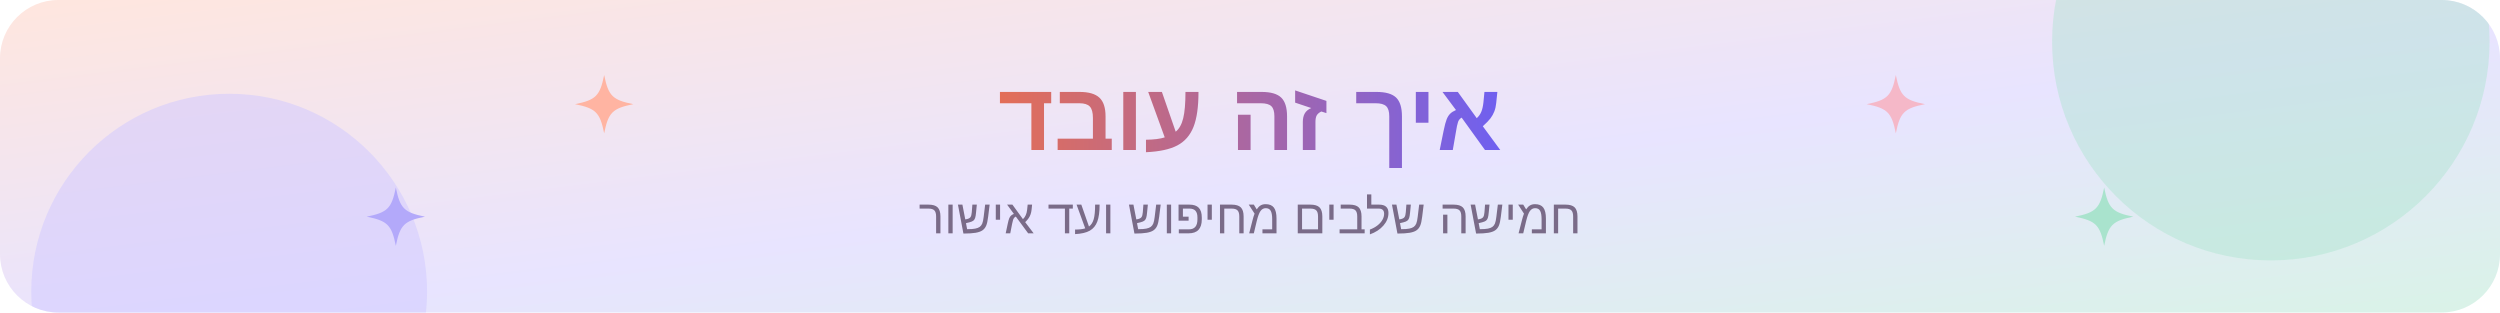
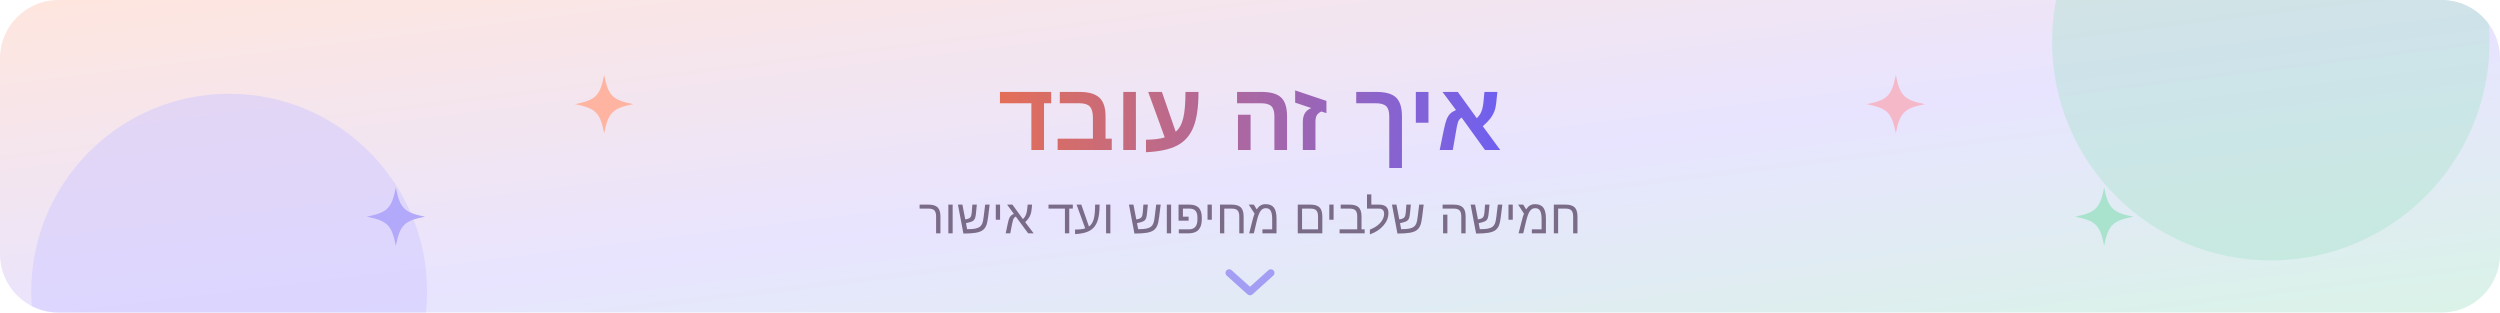
<svg xmlns="http://www.w3.org/2000/svg" viewBox="0 0 1200 150" width="1200" height="150" role="img" aria-label="איך זה עובד">
  <defs>
    <linearGradient id="bg" x1="0" y1="0" x2="1" y2="1">
      <stop offset="0" stop-color="#FFE6DE" />
      <stop offset=".55" stop-color="#E8E4FF" />
      <stop offset="1" stop-color="#D9F3E7" />
    </linearGradient>
    <linearGradient id="t" x1="0" y1="0" x2="1" y2="0">
      <stop offset="0" stop-color="#E36E57" />
      <stop offset="1" stop-color="#6F60F0" />
    </linearGradient>
    <clipPath id="c">
      <rect width="1200" height="150" rx="28" />
    </clipPath>
    <path id="s" d="M0-14C2-4 4-2 14 0 4 2 2 4 0 14-2 4-4 2-14 0-4-2-2-4 0-14Z" />
    <path id="pin" d="M0 0C-5-9-22-20-22-37a22 22 0 0 1 44 0C22-20 5-9 0 0Z" />
  </defs>
  <style>
.blob{animation:drift 11s ease-in-out infinite alternate}.b2{animation-duration:14s;animation-direction:alternate-reverse}.b3{animation-duration:17s}
.bob{animation:bob 3.4s ease-in-out infinite}.d1{animation-delay:-.9s}.d2{animation-delay:-1.8s}.d3{animation-delay:-2.6s}
.walk{stroke-dasharray:3 15;animation:walk 3s linear infinite}
.tw{animation:tw 3.2s ease-in-out infinite}.t2{animation-delay:-1s}.t3{animation-delay:-2s}
.rise{animation:rise .9s ease-out both}.r2{animation-delay:.2s}
@keyframes drift{to{transform:translate(40px,-20px) scale(1.12)}}
@keyframes bob{0%,100%{transform:translateY(0)}50%{transform:translateY(-10px)}}
@keyframes walk{to{stroke-dashoffset:-54}}
@keyframes tw{0%,100%{opacity:.35}50%{opacity:1}}
@keyframes rise{from{opacity:0;transform:translateY(16px)}}
@media (prefers-reduced-motion:reduce){*{animation:none!important}}
</style>
  <g clip-path="url(#c)">
    <rect width="1200" height="150" fill="url(#bg)" />
    <circle class="blob" cx="110" cy="140" r="95" fill="#CFC8FF" opacity=".5" />
    <circle class="blob b2" cx="1090" cy="20" r="105" fill="#A9E3CD" opacity=".42" />
    <use class="tw" href="#s" x="290" y="50" fill="#FFB4A2" />
    <use class="tw t2" href="#s" x="190" y="104" fill="#B3A9FA" />
    <use class="tw t3" href="#s" x="910" y="50" fill="#F5B8C8" />
    <use class="tw" href="#s" x="1010" y="104" fill="#A9E3CD" />
    <g font-family="-apple-system,BlinkMacSystemFont,'Segoe UI',Helvetica,Arial,sans-serif" text-anchor="middle" direction="rtl">
      <text x="600" y="72.0" font-size="46" font-weight="800" fill="url(#t)">איך זה עובד</text>
      <text x="600" y="112.0" font-size="23" fill="#7A6B88">חמישה שלבים מחיפוש ועד אישור</text>
    </g>
+     <g transform="translate(600 136)">
+       <g class="bob">
+         <path d="M-10-5l10 9 10-9" fill="none" stroke="#6F60F0" stroke-opacity=".55" stroke-width="3.5" stroke-linecap="round" stroke-linejoin="round" />
+       </g>
+     </g>
  </g>
</svg>
